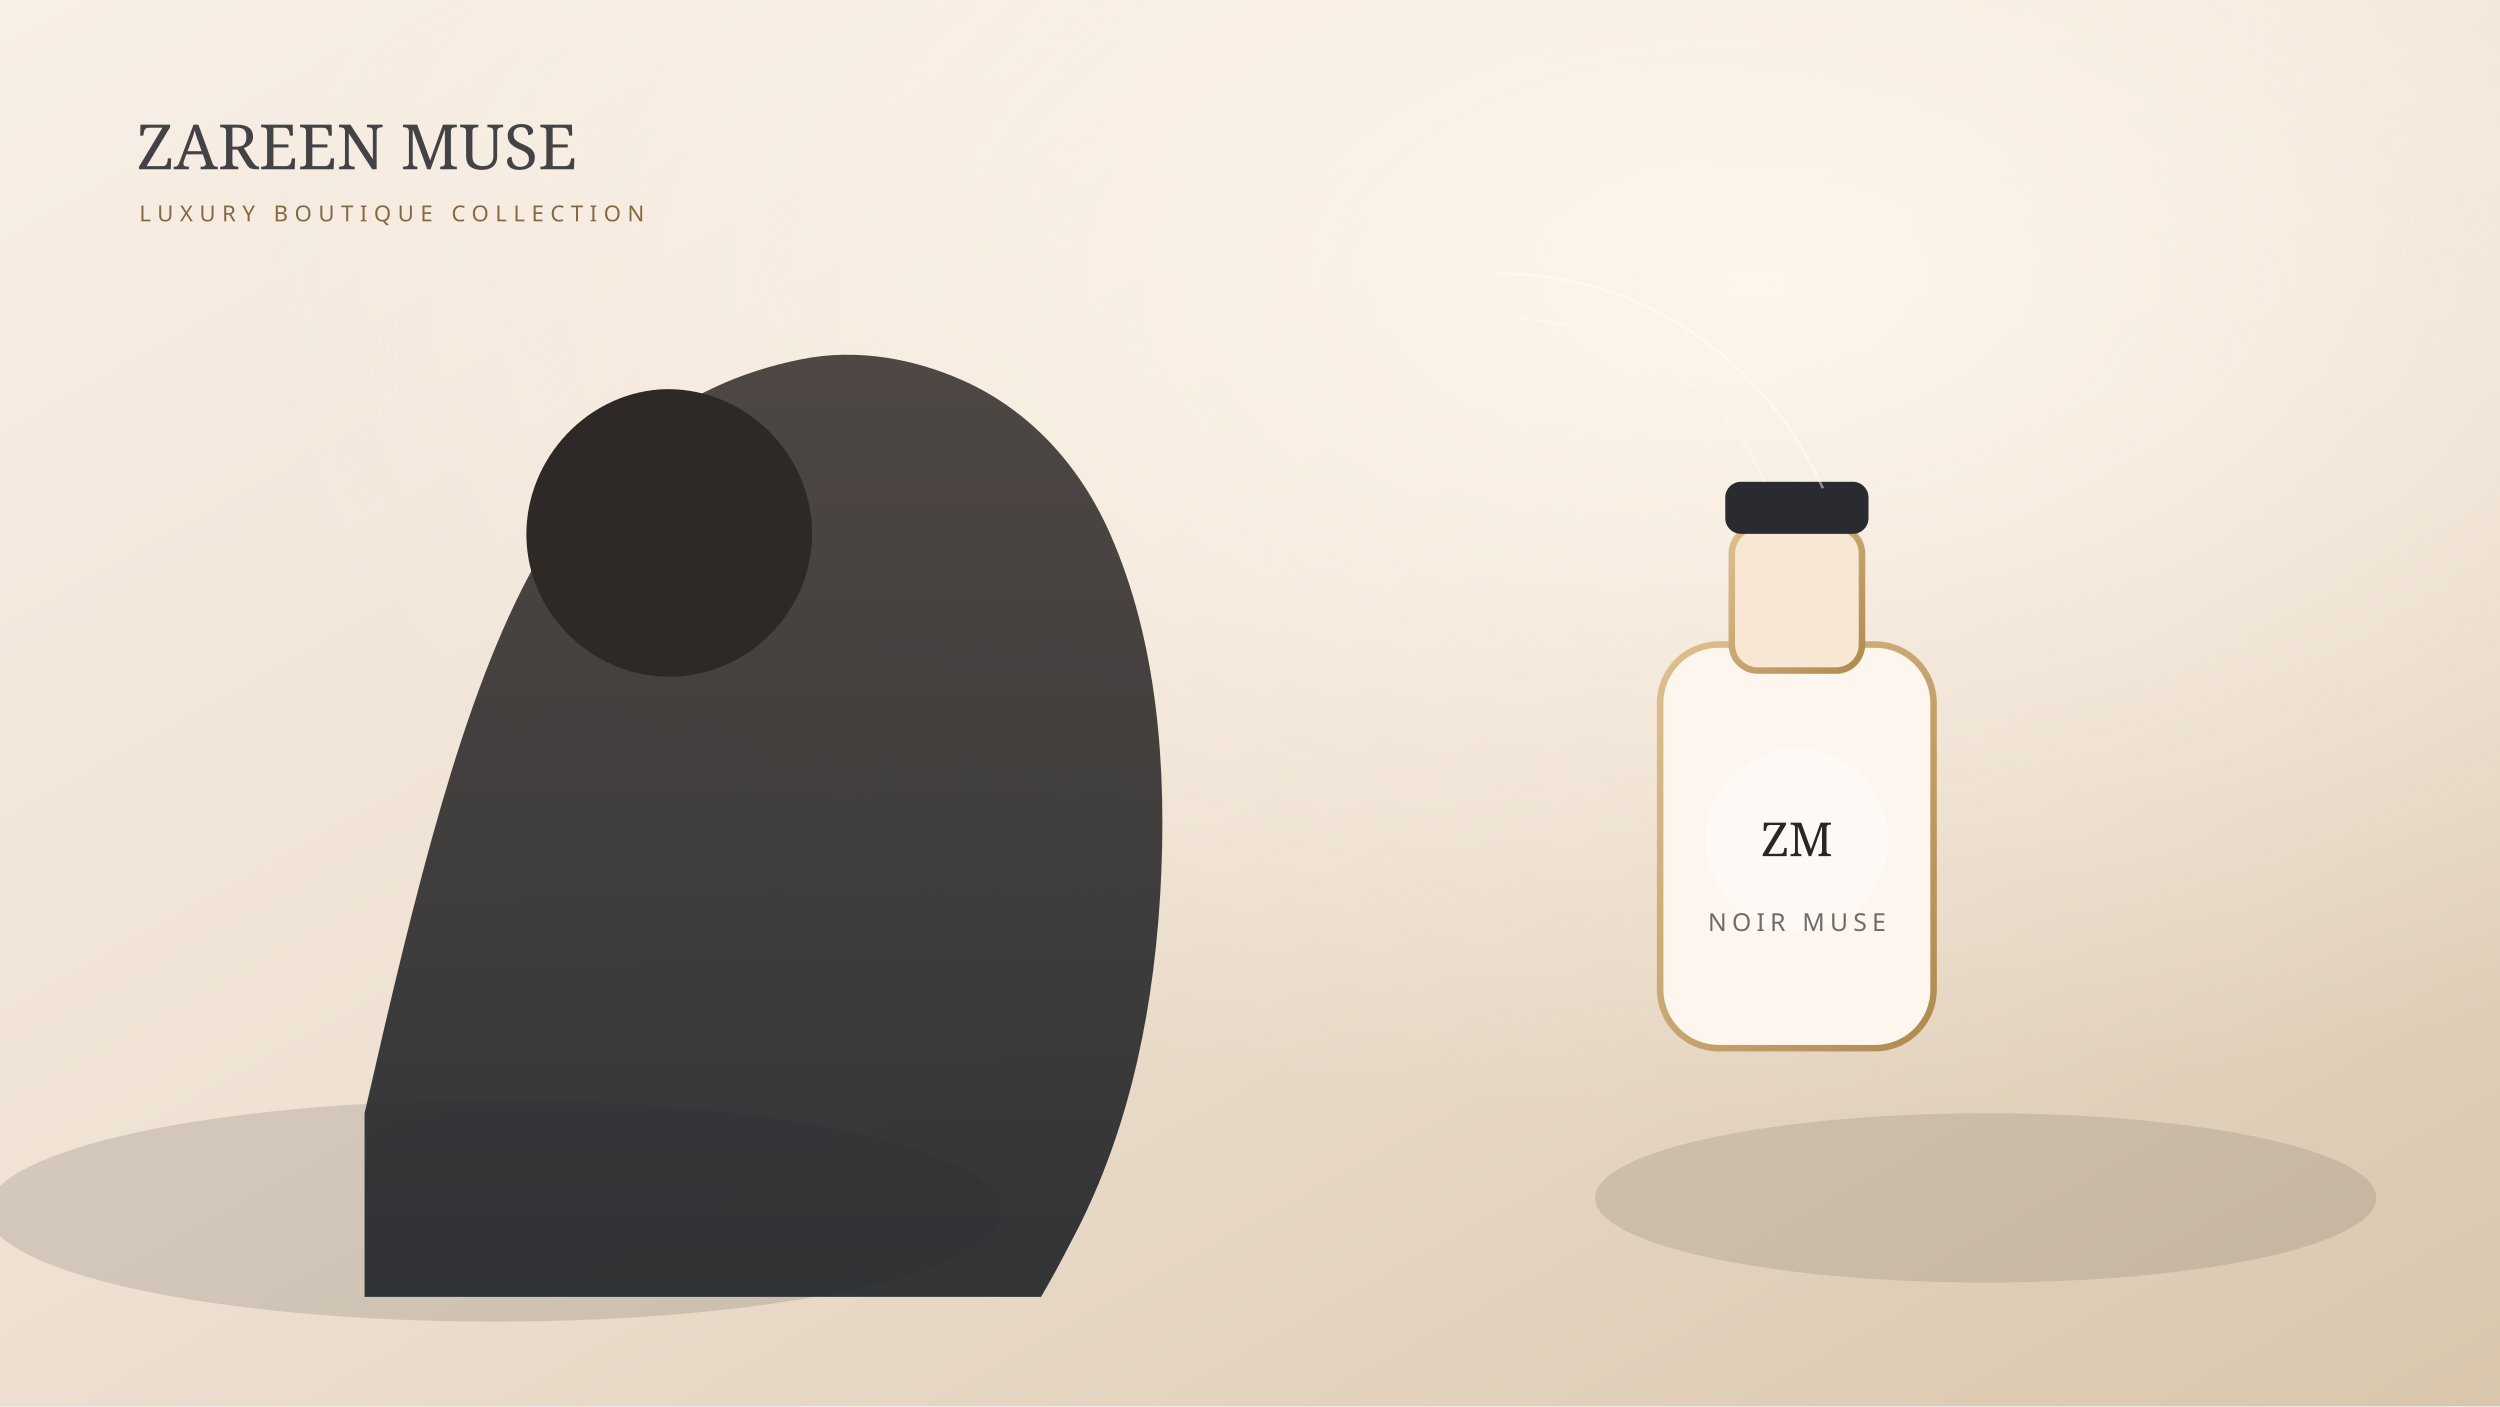
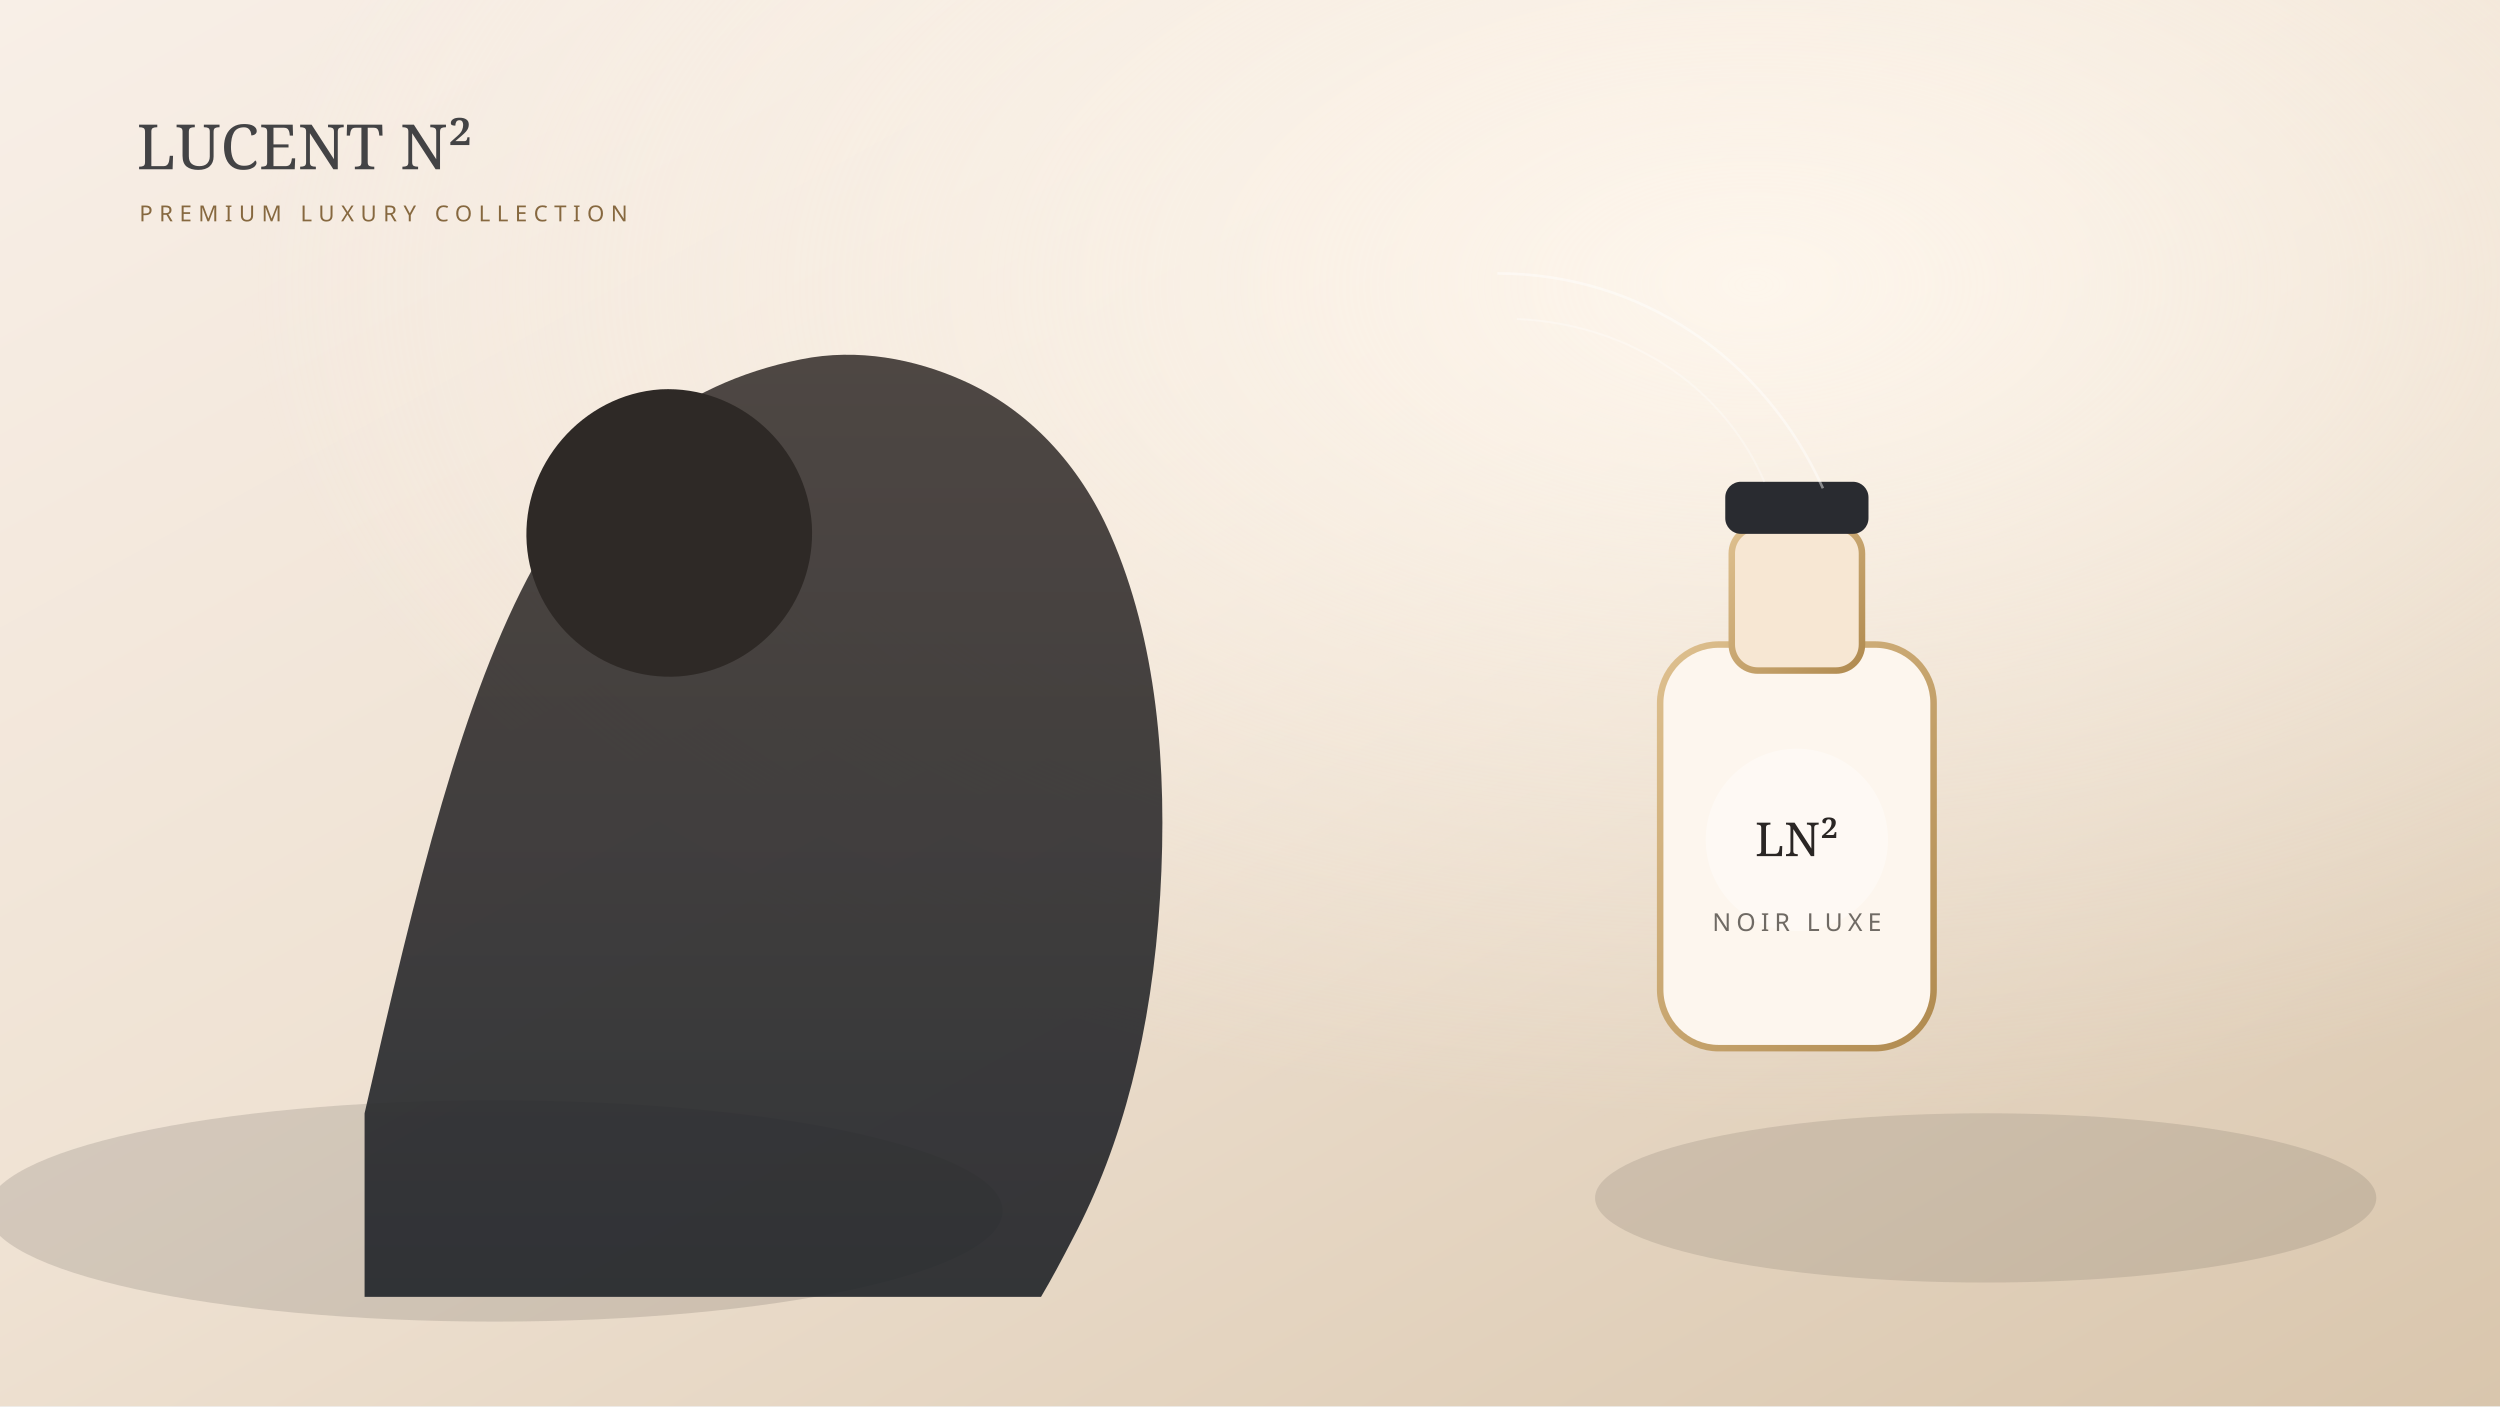
- <svg xmlns="http://www.w3.org/2000/svg" width="3840" height="2160" viewBox="0 0 3840 2160" role="img" aria-label="Zareen Muse hero image">
+ <svg xmlns="http://www.w3.org/2000/svg" width="3840" height="2160" viewBox="0 0 3840 2160" role="img" aria-label="Lucent N² hero image">
  <defs>
    <linearGradient id="bg" x1="0" y1="0" x2="1" y2="1">
      <stop offset="0%" stop-color="#f8efe7" />
      <stop offset="45%" stop-color="#efe2d3" />
      <stop offset="100%" stop-color="#d9c6ad" />
    </linearGradient>
    <radialGradient id="glow" cx="70%" cy="20%" r="60%">
      <stop offset="0%" stop-color="#fff8ef" stop-opacity="0.9" />
      <stop offset="100%" stop-color="#fff8ef" stop-opacity="0" />
    </radialGradient>
    <linearGradient id="silhouette" x1="0" y1="0" x2="0" y2="1">
      <stop offset="0%" stop-color="#3c3532" />
      <stop offset="100%" stop-color="#1f2328" />
    </linearGradient>
    <linearGradient id="gold" x1="0" y1="0" x2="1" y2="1">
      <stop offset="0%" stop-color="#dec08f" />
      <stop offset="100%" stop-color="#b08a4f" />
    </linearGradient>
  </defs>
  <rect width="3840" height="2160" fill="url(#bg)" />
  <rect width="3840" height="2160" fill="url(#glow)" />
  <ellipse cx="760" cy="1860" rx="780" ry="170" fill="#000" opacity="0.12" />
  <ellipse cx="3050" cy="1840" rx="600" ry="130" fill="#000" opacity="0.10" />
  <path d="M560 1710c80-350 150-640 260-840 92-166 220-280 410-318 88-18 176 0 248 32 100 44 180 128 228 238 70 160 88 352 76 554-13 210-58 382-134 526-17 33-33 63-49 90H560z" fill="url(#silhouette)" opacity="0.9" />
  <path d="M1015 598c120-6 224 88 232 208 7 120-84 224-204 233-120 8-226-84-234-204-8-120 85-229 206-237z" fill="#2e2926" />
  <g transform="translate(2760 930)">
    <rect x="-210" y="60" width="420" height="620" rx="90" fill="#fdf6ee" stroke="url(#gold)" stroke-width="10" />
    <rect x="-100" y="-120" width="200" height="220" rx="40" fill="#f7e7d3" stroke="url(#gold)" stroke-width="10" />
    <rect x="-110" y="-190" width="220" height="80" rx="24" fill="#292b30" />
    <circle cx="0" cy="360" r="140" fill="#fff" opacity="0.35" />
-     <text x="0" y="385" text-anchor="middle" font-family="Playfair Display, serif" font-size="72" fill="#2a2624">ZM</text>
-     <text x="0" y="500" text-anchor="middle" font-family="Montserrat, sans-serif" font-size="38" letter-spacing="8" fill="#6f6a64">NOIR MUSE</text>
+     <text x="0" y="385" text-anchor="middle" font-family="Playfair Display, serif" font-size="72" fill="#2a2624">LN²</text>
+     <text x="0" y="500" text-anchor="middle" font-family="Montserrat, sans-serif" font-size="38" letter-spacing="8" fill="#6f6a64">NOIR LUXE</text>
  </g>
  <g transform="translate(2300 420)">
    <path d="M0 0c220 0 410 130 500 330" fill="none" stroke="#fff" stroke-opacity="0.45" stroke-width="4" />
    <path d="M30 70c180 8 320 110 380 250" fill="none" stroke="#fff" stroke-opacity="0.3" stroke-width="3" />
  </g>
-   <text x="210" y="260" font-family="Playfair Display, serif" font-size="96" fill="#2b2c30" opacity="0.88">ZAREEN MUSE</text>
-   <text x="214" y="340" font-family="Montserrat, sans-serif" font-size="34" letter-spacing="10" fill="#86683f">LUXURY BOUTIQUE COLLECTION</text>
+   <text x="210" y="260" font-family="Playfair Display, serif" font-size="96" fill="#2b2c30" opacity="0.88">LUCENT N²</text>
+   <text x="214" y="340" font-family="Montserrat, sans-serif" font-size="34" letter-spacing="10" fill="#86683f">PREMIUM LUXURY COLLECTION</text>
</svg>
